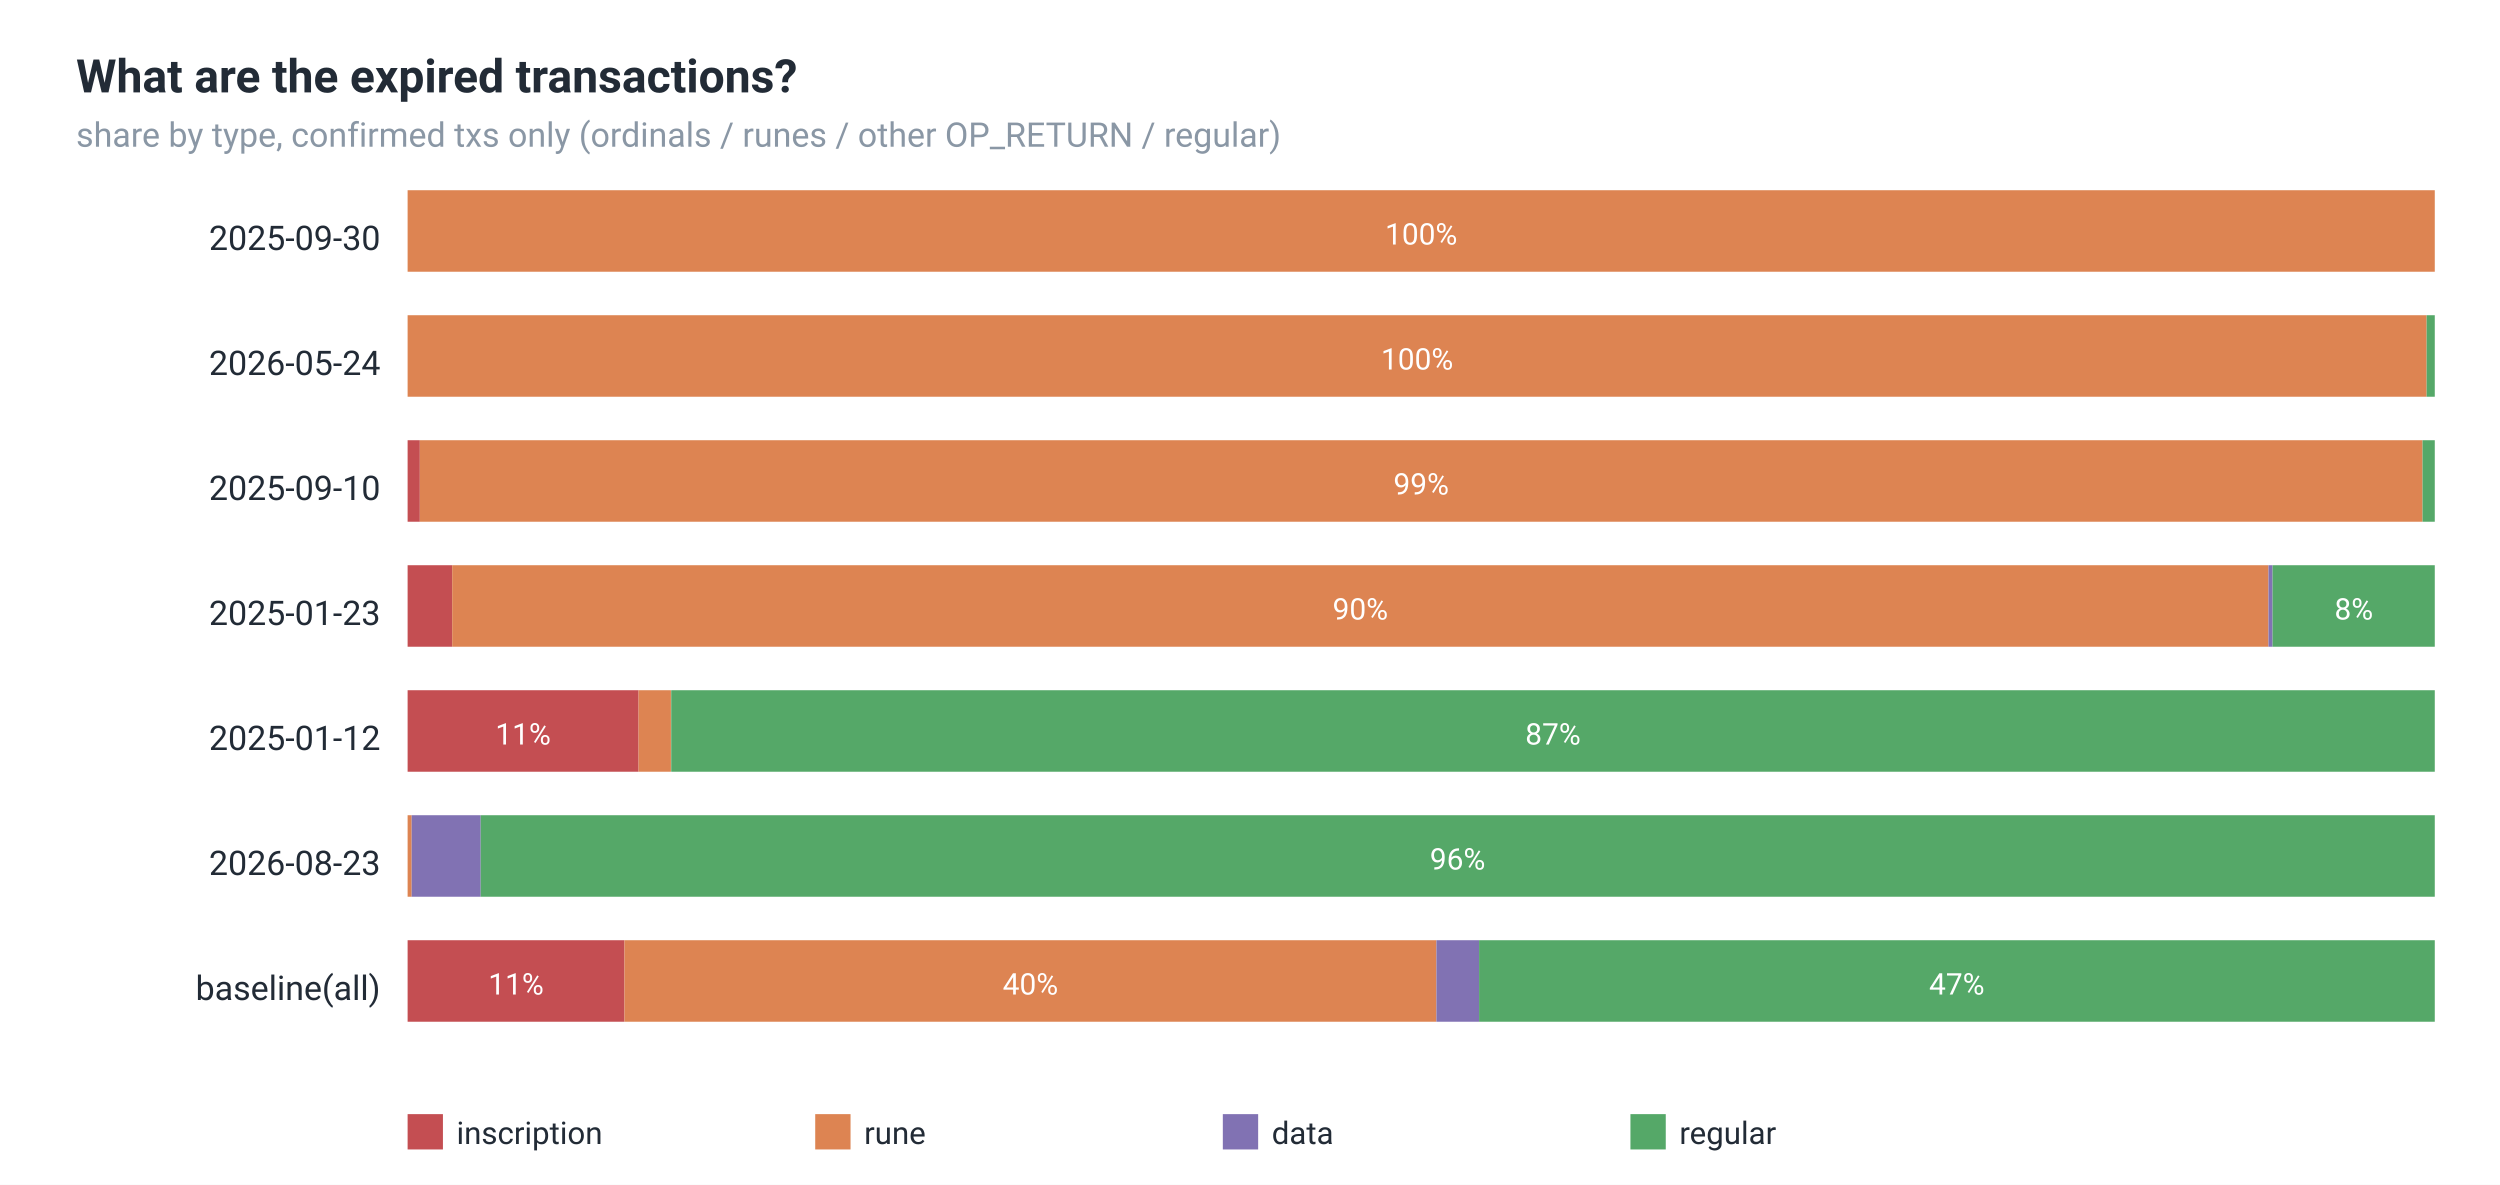
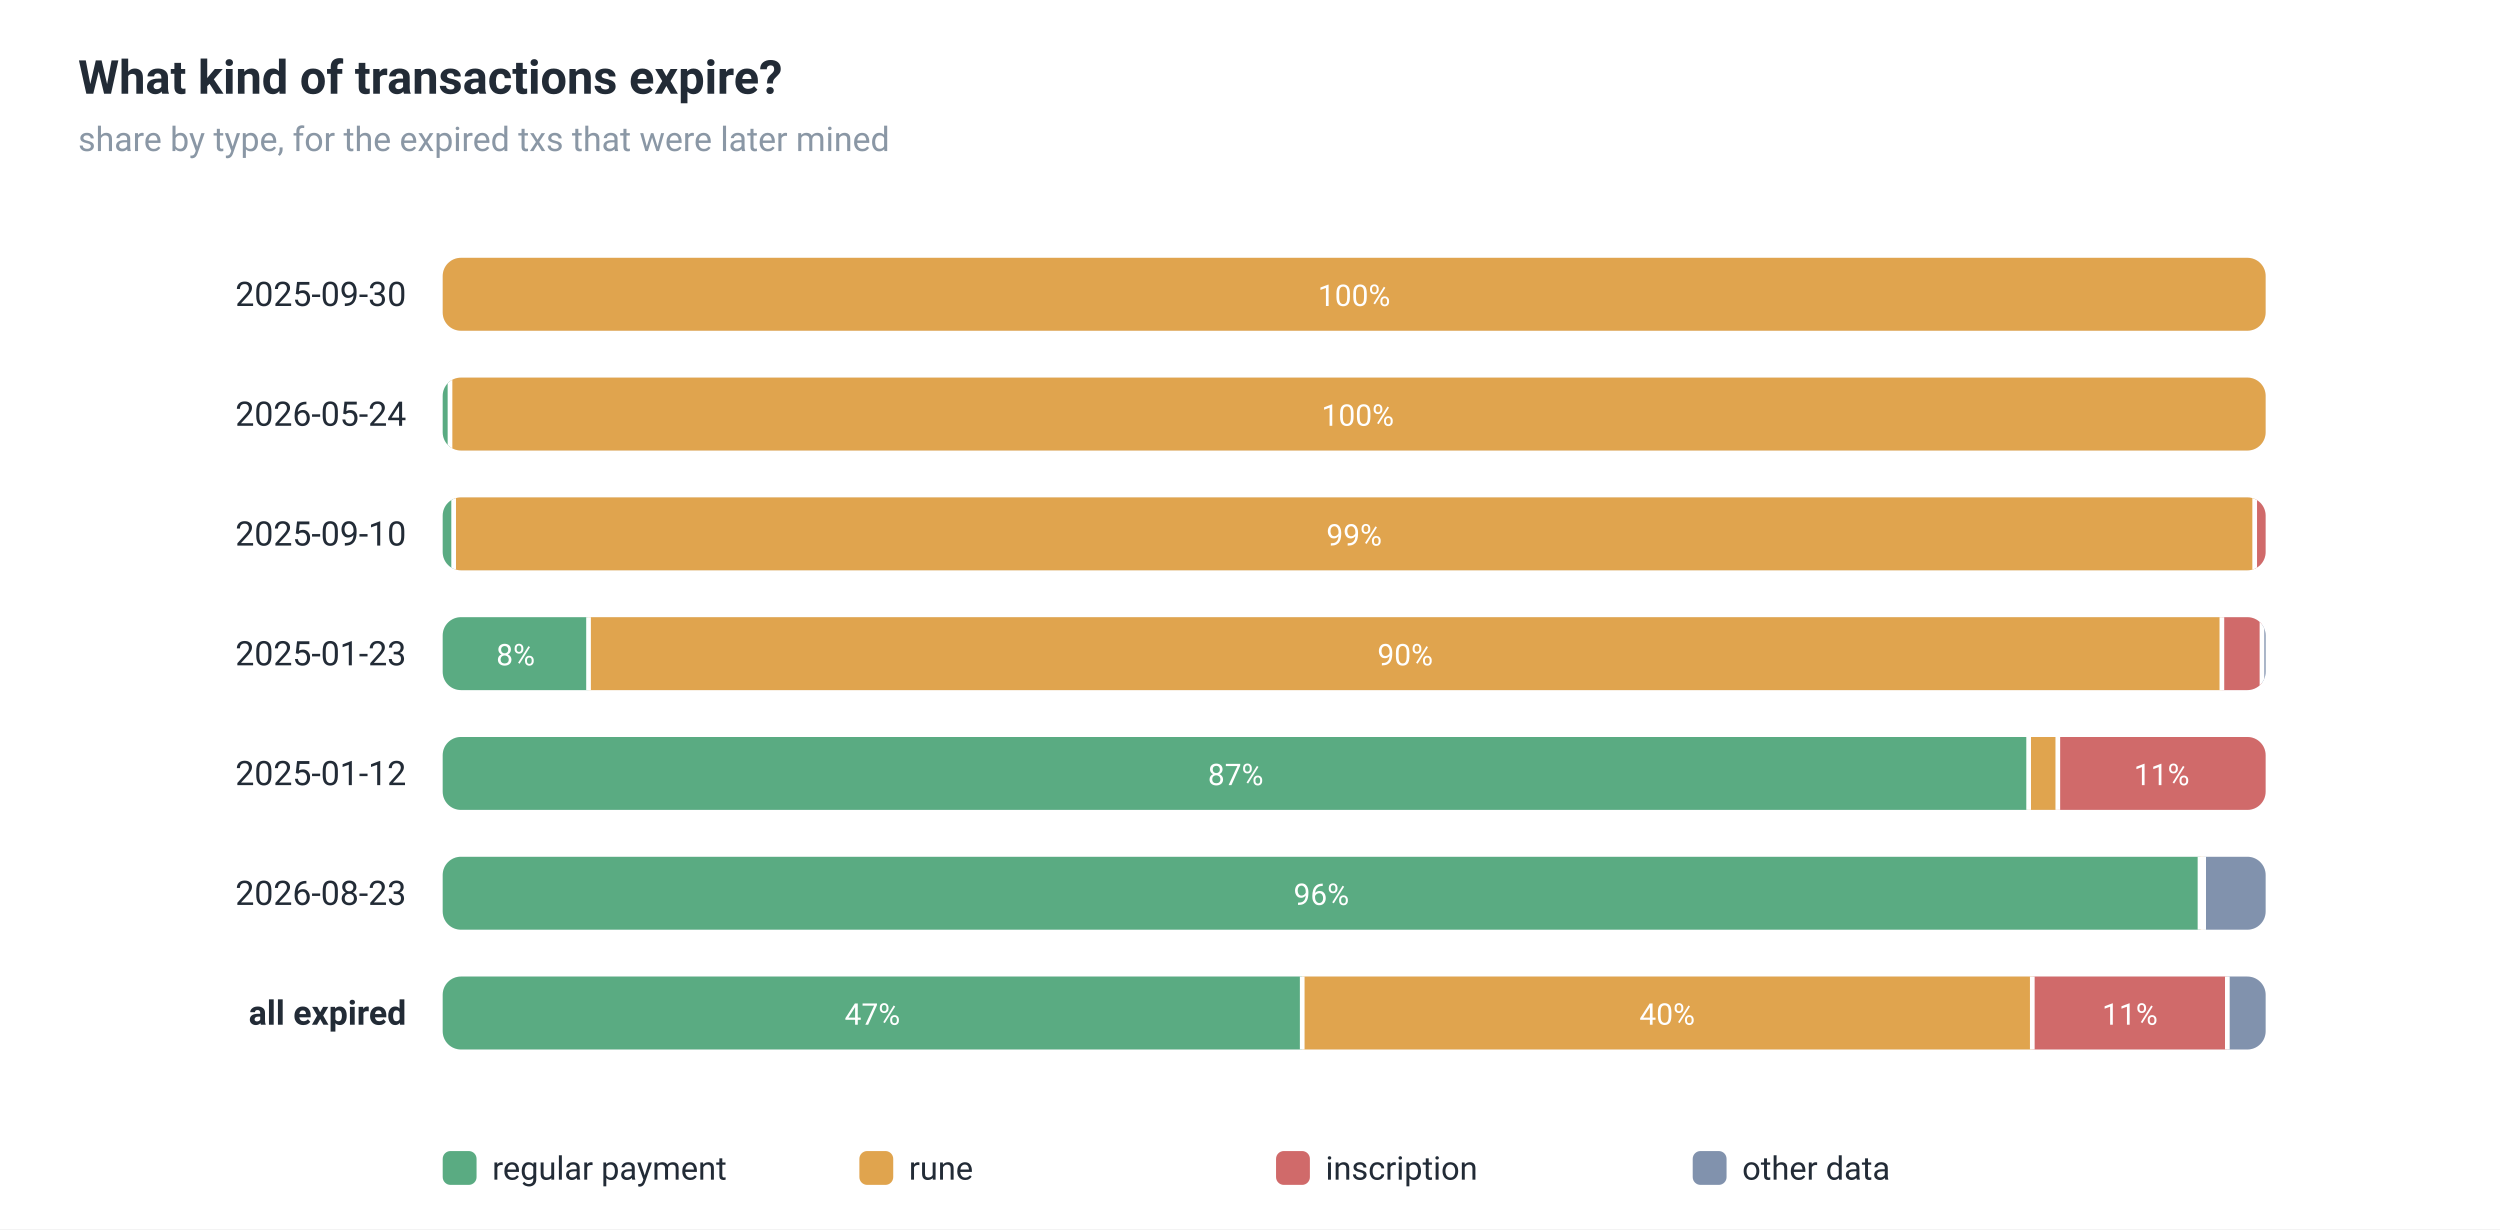
- <svg xmlns="http://www.w3.org/2000/svg" width="920" height="436" viewBox="0 0 920 436" font-family="-apple-system,Segoe UI,Roboto,Helvetica,Arial,sans-serif">
-   <rect width="920" height="436" fill="#fff" />
-   <text x="28" y="34" font-size="17" font-weight="600" fill="#222b36">What are the expired transactions?</text>
-   <text x="28" y="54" font-size="12.5" fill="#8a97a5">share by type, confirmed txs only (ordinals / runes / other OP_RETURN / regular)</text>
-   <text x="140" y="92" text-anchor="end" font-size="12.5" fill="#222b36">2025-09-30</text>
-   <rect x="150.0" y="70" width="746.0" height="30" fill="#dd8452" />
-   <text x="523.0" y="90" text-anchor="middle" font-size="11" fill="#fff">100%</text>
-   <text x="140" y="138" text-anchor="end" font-size="12.5" fill="#222b36">2026-05-24</text>
-   <rect x="150.0" y="116" width="743.0" height="30" fill="#dd8452" />
-   <text x="521.5" y="136" text-anchor="middle" font-size="11" fill="#fff">100%</text>
-   <rect x="893.0" y="116" width="3.0" height="30" fill="#55a868" />
-   <text x="140" y="184" text-anchor="end" font-size="12.5" fill="#222b36">2025-09-10</text>
-   <rect x="150.0" y="162" width="4.5" height="30" fill="#c44e52" />
-   <rect x="154.5" y="162" width="737.0" height="30" fill="#dd8452" />
-   <text x="523.0" y="182" text-anchor="middle" font-size="11" fill="#fff">99%</text>
-   <rect x="891.5" y="162" width="4.5" height="30" fill="#55a868" />
-   <text x="140" y="230" text-anchor="end" font-size="12.5" fill="#222b36">2025-01-23</text>
-   <rect x="150.0" y="208" width="16.4" height="30" fill="#c44e52" />
-   <rect x="166.4" y="208" width="668.4" height="30" fill="#dd8452" />
-   <text x="500.6" y="228" text-anchor="middle" font-size="11" fill="#fff">90%</text>
-   <rect x="834.8" y="208" width="1.5" height="30" fill="#8172b3" />
-   <rect x="836.3" y="208" width="59.7" height="30" fill="#55a868" />
-   <text x="866.2" y="228" text-anchor="middle" font-size="11" fill="#fff">8%</text>
-   <text x="140" y="276" text-anchor="end" font-size="12.5" fill="#222b36">2025-01-12</text>
-   <rect x="150.0" y="254" width="85.0" height="30" fill="#c44e52" />
-   <text x="192.5" y="274" text-anchor="middle" font-size="11" fill="#fff">11%</text>
-   <rect x="235.0" y="254" width="11.9" height="30" fill="#dd8452" />
-   <rect x="247.0" y="254" width="649.0" height="30" fill="#55a868" />
-   <text x="571.5" y="274" text-anchor="middle" font-size="11" fill="#fff">87%</text>
-   <text x="140" y="322" text-anchor="end" font-size="12.5" fill="#222b36">2026-08-23</text>
-   <rect x="150.0" y="300" width="1.5" height="30" fill="#dd8452" />
-   <rect x="151.5" y="300" width="25.4" height="30" fill="#8172b3" />
-   <rect x="176.9" y="300" width="719.1" height="30" fill="#55a868" />
-   <text x="536.4" y="320" text-anchor="middle" font-size="11" fill="#fff">96%</text>
-   <text x="140" y="368" text-anchor="end" font-size="12.5" fill="#222b36">baseline(all)</text>
-   <rect x="150.0" y="346" width="79.8" height="30" fill="#c44e52" />
-   <text x="189.9" y="366" text-anchor="middle" font-size="11" fill="#fff">11%</text>
-   <rect x="229.8" y="346" width="298.8" height="30" fill="#dd8452" />
-   <text x="379.2" y="366" text-anchor="middle" font-size="11" fill="#fff">40%</text>
-   <rect x="528.6" y="346" width="15.7" height="30" fill="#8172b3" />
-   <rect x="544.3" y="346" width="351.7" height="30" fill="#55a868" />
-   <text x="720.1" y="366" text-anchor="middle" font-size="11" fill="#fff">47%</text>
-   <rect x="150" y="410" width="13" height="13" fill="#c44e52" />
-   <text x="168" y="421" font-size="11.5" fill="#222b36">inscription</text>
-   <rect x="300" y="410" width="13" height="13" fill="#dd8452" />
-   <text x="318" y="421" font-size="11.5" fill="#222b36">rune</text>
-   <rect x="450" y="410" width="13" height="13" fill="#8172b3" />
-   <text x="468" y="421" font-size="11.5" fill="#222b36">data</text>
-   <rect x="600" y="410" width="13" height="13" fill="#55a868" />
-   <text x="618" y="421" font-size="11.5" fill="#222b36">regular</text>
+ <svg xmlns="http://www.w3.org/2000/svg" width="960" height="472" viewBox="0 0 960 472" font-family="-apple-system,BlinkMacSystemFont,Segoe UI,Roboto,Helvetica,Arial,sans-serif">
+   <rect width="960" height="472" fill="#ffffff" />
+   <defs>
+     <clipPath id="b0">
+       <rect x="170" y="99.0" width="700" height="28" rx="7" />
+     </clipPath>
+     <clipPath id="b1">
+       <rect x="170" y="145.0" width="700" height="28" rx="7" />
+     </clipPath>
+     <clipPath id="b2">
+       <rect x="170" y="191.0" width="700" height="28" rx="7" />
+     </clipPath>
+     <clipPath id="b3">
+       <rect x="170" y="237.0" width="700" height="28" rx="7" />
+     </clipPath>
+     <clipPath id="b4">
+       <rect x="170" y="283.0" width="700" height="28" rx="7" />
+     </clipPath>
+     <clipPath id="b5">
+       <rect x="170" y="329.0" width="700" height="28" rx="7" />
+     </clipPath>
+     <clipPath id="b6">
+       <rect x="170" y="375.0" width="700" height="28" rx="7" />
+     </clipPath>
+   </defs>
+   <text x="30" y="36" font-size="18" font-weight="600" fill="#222b36">What kind of transactions expire?</text>
+   <text x="30" y="58" font-size="13" fill="#8a97a5">share by type, for the expired txs that were later mined</text>
+   <text x="156" y="117.5" text-anchor="end" font-size="13" font-weight="400" fill="#222b36">2025-09-30</text>
+   <g clip-path="url(#b0)">
+     <rect x="170" y="99.0" width="700" height="28" fill="#eef1f4" />
+     <rect x="170.00" y="99.0" width="700.00" height="28" fill="#e0a44e" />
+     <text x="520.0" y="117.5" text-anchor="middle" font-size="11.5" fill="#ffffff">100%</text>
+   </g>
+   <text x="156" y="163.5" text-anchor="end" font-size="13" font-weight="400" fill="#222b36">2026-05-24</text>
+   <g clip-path="url(#b1)">
+     <rect x="170" y="145.0" width="700" height="28" fill="#eef1f4" />
+     <rect x="170.00" y="145.0" width="2.80" height="28" fill="#5aab82" />
+     <rect x="172.80" y="145.0" width="697.20" height="28" fill="#e0a44e" />
+     <text x="521.4" y="163.5" text-anchor="middle" font-size="11.5" fill="#ffffff">100%</text>
+     <rect x="171.90" y="145.0" width="1.8" height="28" fill="#ffffff" />
+   </g>
+   <text x="156" y="209.5" text-anchor="end" font-size="13" font-weight="400" fill="#222b36">2025-09-10</text>
+   <g clip-path="url(#b2)">
+     <rect x="170" y="191.0" width="700" height="28" fill="#eef1f4" />
+     <rect x="170.00" y="191.0" width="4.20" height="28" fill="#5aab82" />
+     <rect x="174.20" y="191.0" width="691.60" height="28" fill="#e0a44e" />
+     <text x="520.0" y="209.5" text-anchor="middle" font-size="11.5" fill="#ffffff">99%</text>
+     <rect x="865.80" y="191.0" width="4.20" height="28" fill="#d06a6a" />
+     <rect x="173.30" y="191.0" width="1.8" height="28" fill="#ffffff" />
+     <rect x="864.90" y="191.0" width="1.8" height="28" fill="#ffffff" />
+   </g>
+   <text x="156" y="255.5" text-anchor="end" font-size="13" font-weight="400" fill="#222b36">2025-01-23</text>
+   <g clip-path="url(#b3)">
+     <rect x="170" y="237.0" width="700" height="28" fill="#eef1f4" />
+     <rect x="170.00" y="237.0" width="56.00" height="28" fill="#5aab82" />
+     <text x="198.0" y="255.5" text-anchor="middle" font-size="11.5" fill="#ffffff">8%</text>
+     <rect x="226.00" y="237.0" width="627.20" height="28" fill="#e0a44e" />
+     <text x="539.6" y="255.5" text-anchor="middle" font-size="11.5" fill="#ffffff">90%</text>
+     <rect x="853.20" y="237.0" width="15.40" height="28" fill="#d06a6a" />
+     <rect x="868.60" y="237.0" width="1.40" height="28" fill="#8192ad" />
+     <rect x="225.10" y="237.0" width="1.8" height="28" fill="#ffffff" />
+     <rect x="852.30" y="237.0" width="1.8" height="28" fill="#ffffff" />
+     <rect x="867.70" y="237.0" width="1.8" height="28" fill="#ffffff" />
+   </g>
+   <text x="156" y="301.5" text-anchor="end" font-size="13" font-weight="400" fill="#222b36">2025-01-12</text>
+   <g clip-path="url(#b4)">
+     <rect x="170" y="283.0" width="700" height="28" fill="#eef1f4" />
+     <rect x="170.00" y="283.0" width="609.00" height="28" fill="#5aab82" />
+     <text x="474.5" y="301.5" text-anchor="middle" font-size="11.5" fill="#ffffff">87%</text>
+     <rect x="779.00" y="283.0" width="11.20" height="28" fill="#e0a44e" />
+     <rect x="790.20" y="283.0" width="79.80" height="28" fill="#d06a6a" />
+     <text x="830.1" y="301.5" text-anchor="middle" font-size="11.5" fill="#ffffff">11%</text>
+     <rect x="778.10" y="283.0" width="1.8" height="28" fill="#ffffff" />
+     <rect x="789.30" y="283.0" width="1.8" height="28" fill="#ffffff" />
+   </g>
+   <text x="156" y="347.5" text-anchor="end" font-size="13" font-weight="400" fill="#222b36">2026-08-23</text>
+   <g clip-path="url(#b5)">
+     <rect x="170" y="329.0" width="700" height="28" fill="#eef1f4" />
+     <rect x="170.00" y="329.0" width="674.80" height="28" fill="#5aab82" />
+     <text x="507.4" y="347.5" text-anchor="middle" font-size="11.5" fill="#ffffff">96%</text>
+     <rect x="844.80" y="329.0" width="1.40" height="28" fill="#e0a44e" />
+     <rect x="846.20" y="329.0" width="23.80" height="28" fill="#8192ad" />
+     <rect x="843.90" y="329.0" width="1.8" height="28" fill="#ffffff" />
+     <rect x="845.30" y="329.0" width="1.8" height="28" fill="#ffffff" />
+     <rect x="845.30" y="329.0" width="1.8" height="28" fill="#ffffff" />
+   </g>
+   <text x="156" y="393.5" text-anchor="end" font-size="13" font-weight="600" fill="#222b36">all expired</text>
+   <g clip-path="url(#b6)">
+     <rect x="170" y="375.0" width="700" height="28" fill="#eef1f4" />
+     <rect x="170.00" y="375.0" width="330.05" height="28" fill="#5aab82" />
+     <text x="335.0" y="393.5" text-anchor="middle" font-size="11.5" fill="#ffffff">47%</text>
+     <rect x="500.05" y="375.0" width="280.35" height="28" fill="#e0a44e" />
+     <text x="640.2" y="393.5" text-anchor="middle" font-size="11.5" fill="#ffffff">40%</text>
+     <rect x="780.40" y="375.0" width="74.90" height="28" fill="#d06a6a" />
+     <text x="817.9" y="393.5" text-anchor="middle" font-size="11.5" fill="#ffffff">11%</text>
+     <rect x="855.30" y="375.0" width="14.70" height="28" fill="#8192ad" />
+     <rect x="499.15" y="375.0" width="1.8" height="28" fill="#ffffff" />
+     <rect x="779.50" y="375.0" width="1.8" height="28" fill="#ffffff" />
+     <rect x="854.40" y="375.0" width="1.8" height="28" fill="#ffffff" />
+   </g>
+   <rect x="170" y="442" width="13" height="13" rx="3" fill="#5aab82" />
+   <text x="189" y="453" font-size="12.5" fill="#222b36">regular payment</text>
+   <rect x="330" y="442" width="13" height="13" rx="3" fill="#e0a44e" />
+   <text x="349" y="453" font-size="12.5" fill="#222b36">rune</text>
+   <rect x="490" y="442" width="13" height="13" rx="3" fill="#d06a6a" />
+   <text x="509" y="453" font-size="12.5" fill="#222b36">inscription</text>
+   <rect x="650" y="442" width="13" height="13" rx="3" fill="#8192ad" />
+   <text x="669" y="453" font-size="12.5" fill="#222b36">other data</text>
</svg>
